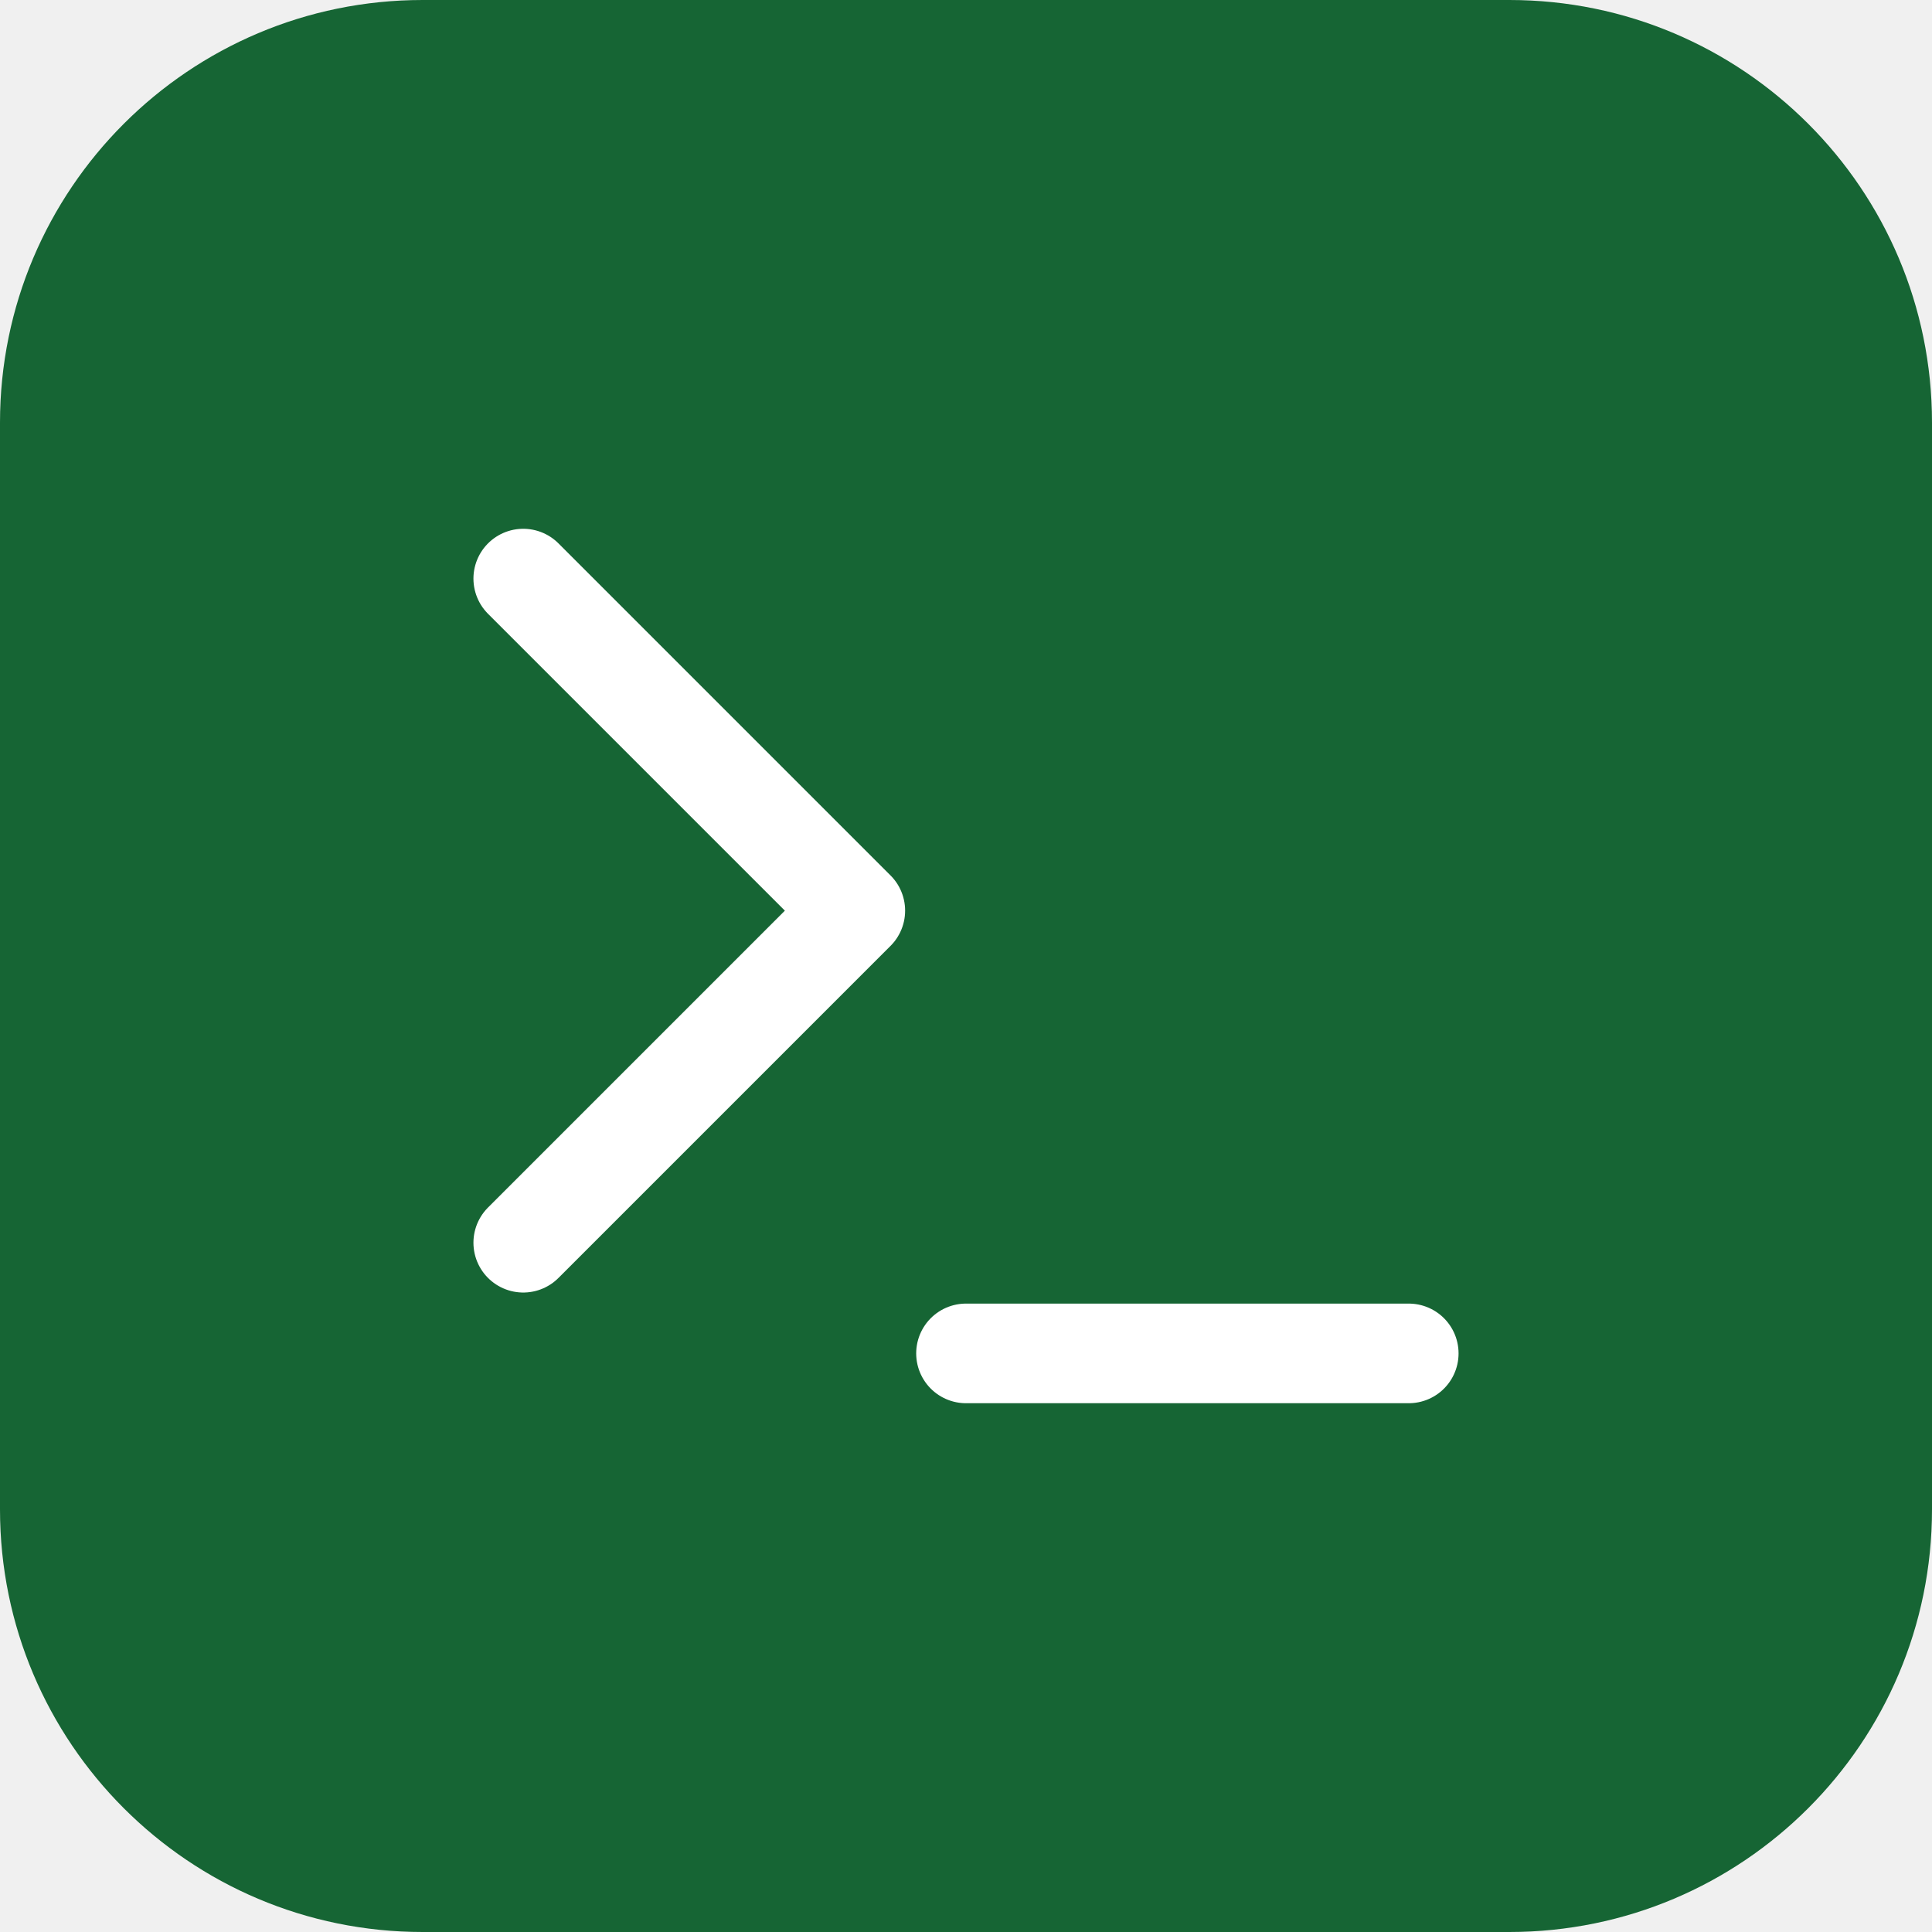
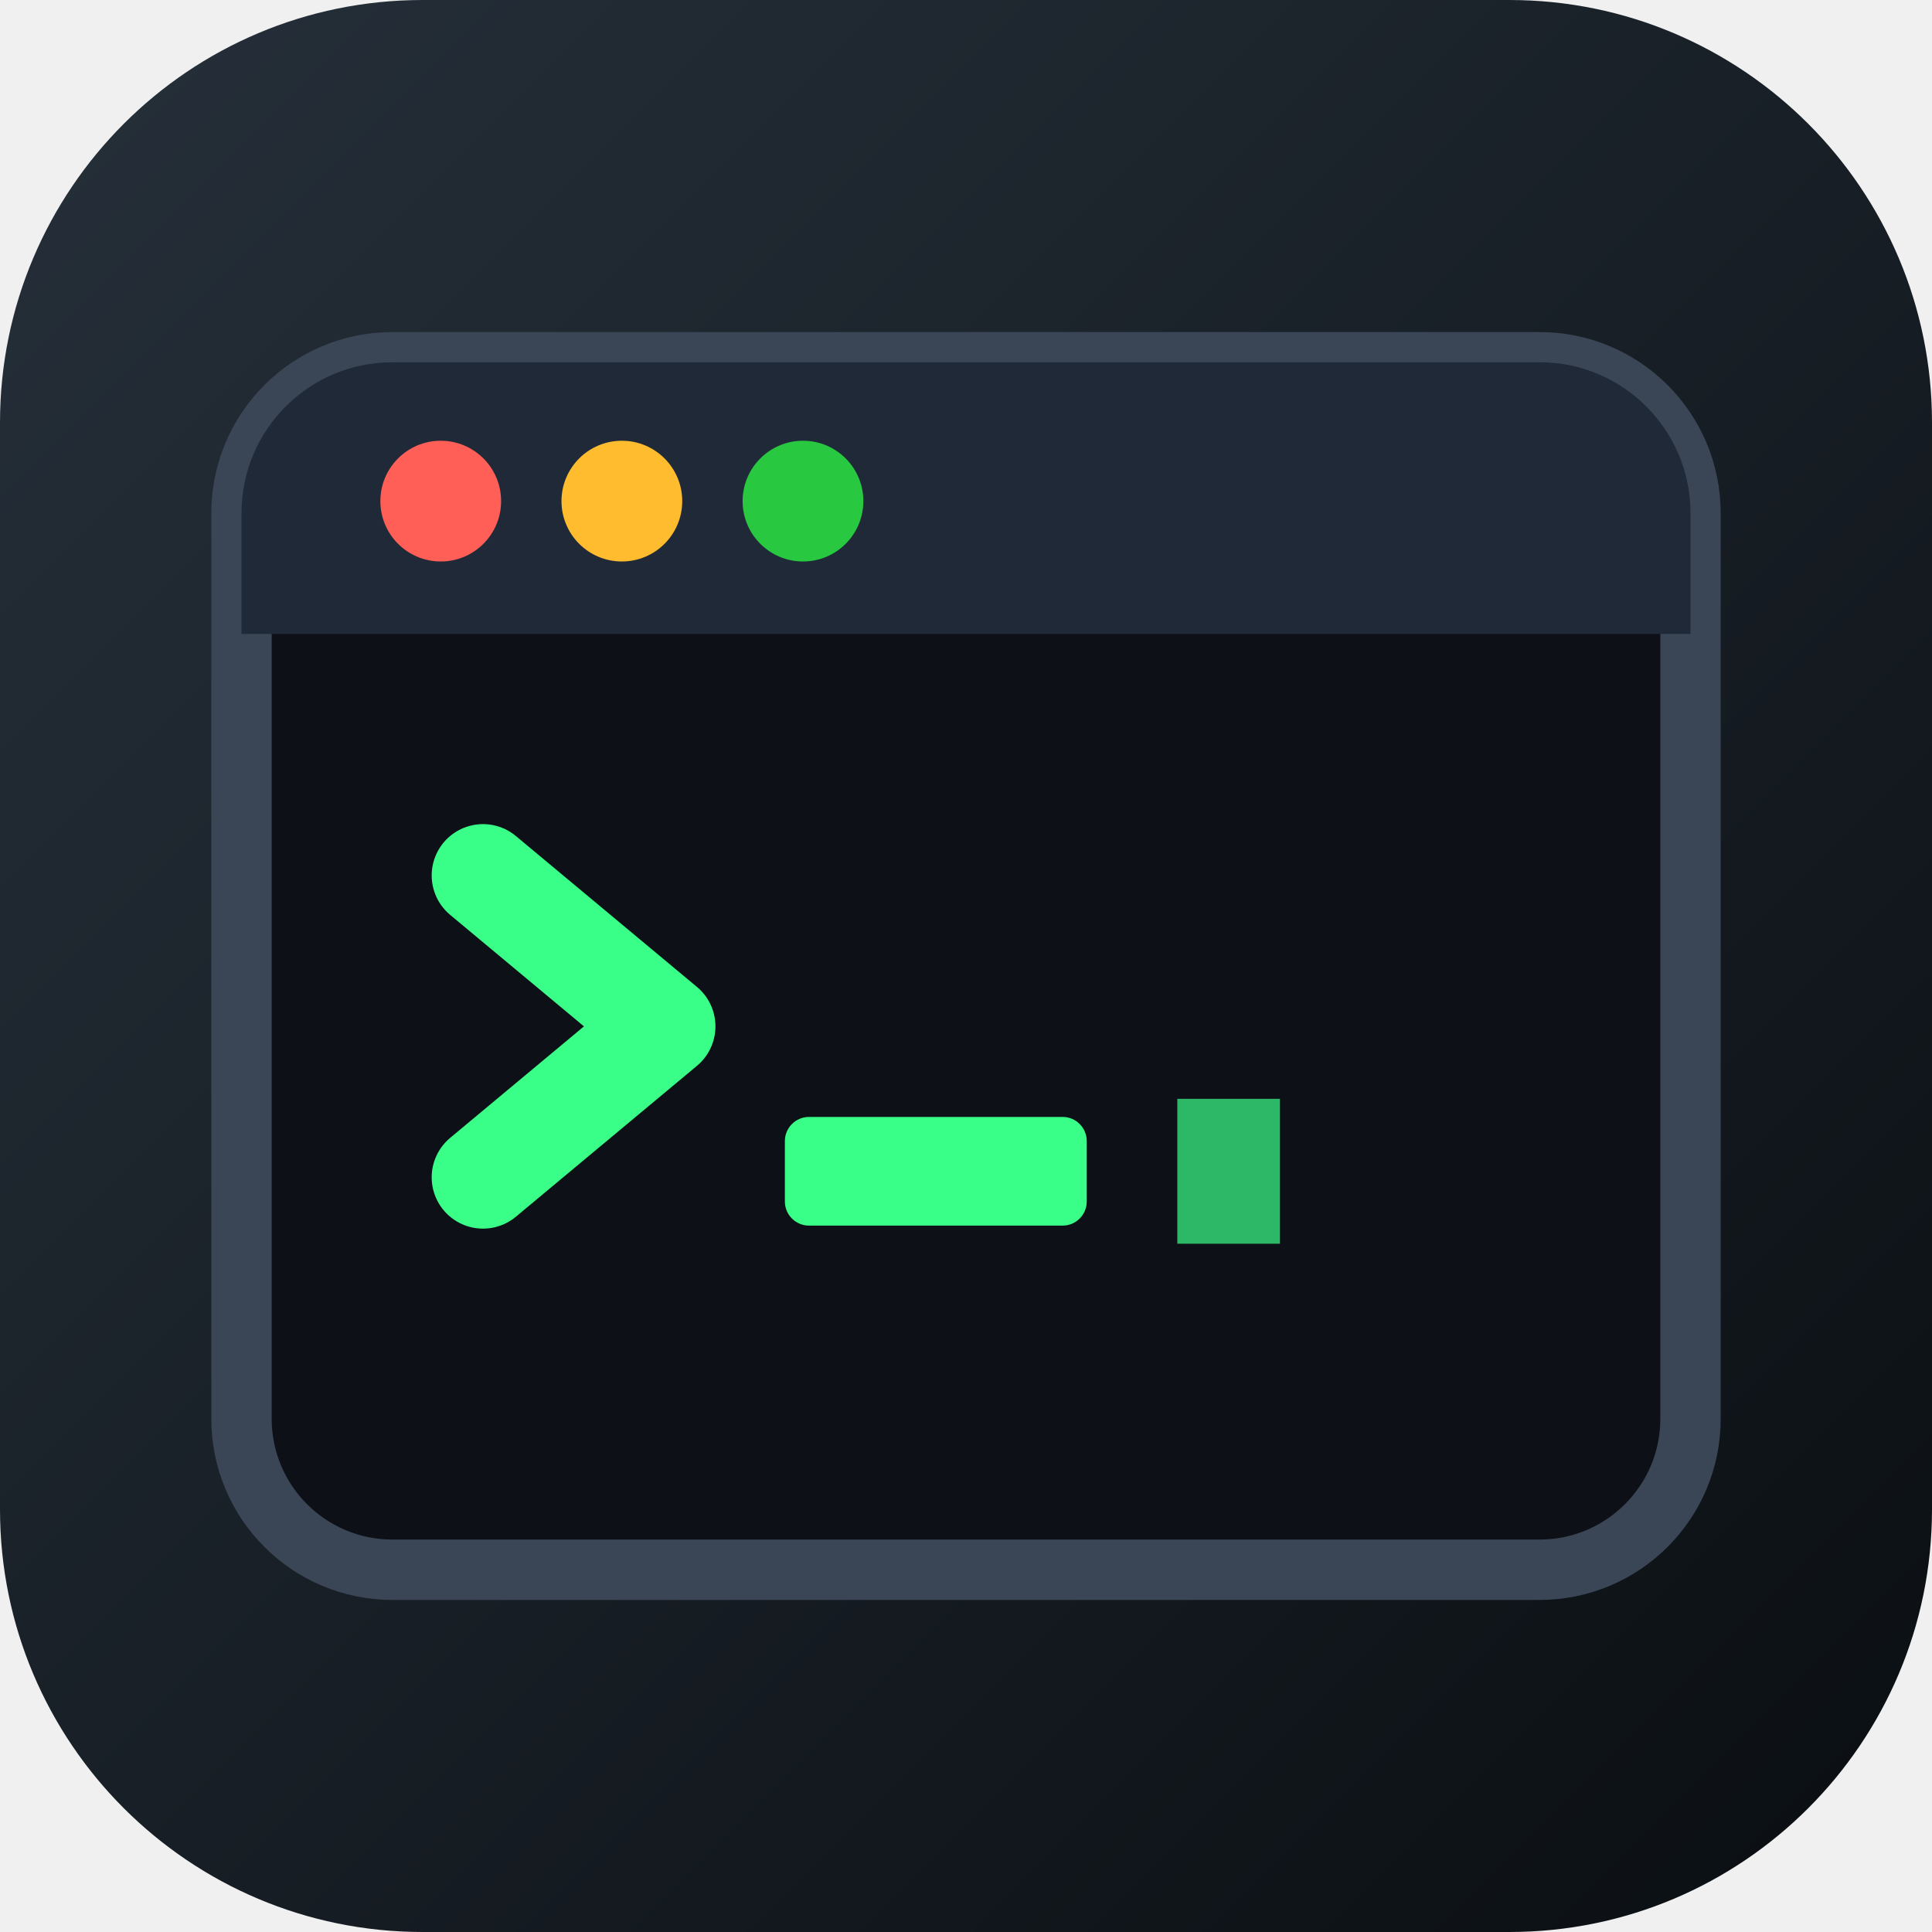
<svg xmlns="http://www.w3.org/2000/svg" viewBox="0 0 32 32">
-   <rect width="32" height="32" rx="7" fill="#166534" />
-   <svg x="5" y="5" width="22" height="22" viewBox="0 0 24 24" fill="none" stroke="#fff" stroke-width="1.8" stroke-linecap="round" stroke-linejoin="round">
-     <path d="M12 19h8" />
-     <path d="m4 17 6-6-6-6" />
-   </svg>
+   <defs>
+     <linearGradient id="tile" x1="0" y1="0" x2="1" y2="1">
+       <stop offset="0" stop-color="#26303a" />
+       <stop offset="1" stop-color="#0a0e12" />
+     </linearGradient>
+   </defs>
+   <rect width="32" height="32" rx="7" fill="url(#tile)" />
+   <rect x="4" y="6" width="24" height="20" rx="2.5" fill="#0d1117" stroke="#3a4656" />
+   <path d="M4 8.5a2.5 2.5 0 0 1 2.5-2.5h19a2.5 2.5 0 0 1 2.5 2.5V10.5H4z" fill="#1f2937" />
+   <circle cx="7.3" cy="8.3" r="1" fill="#ff5f57" />
+   <circle cx="10.3" cy="8.3" r="1" fill="#febc2e" />
+   <circle cx="13.3" cy="8.3" r="1" fill="#28c840" />
+   <path d="m8 14.5 3 2.5-3 2.5" fill="none" stroke="#39ff88" stroke-width="1.7" stroke-linecap="round" stroke-linejoin="round" />
+   <rect x="13" y="18.5" width="5" height="1.8" rx=".4" fill="#39ff88" />
+   <rect x="19.5" y="18.2" width="1.7" height="2.4" fill="#39ff88" opacity=".7" />
</svg>
